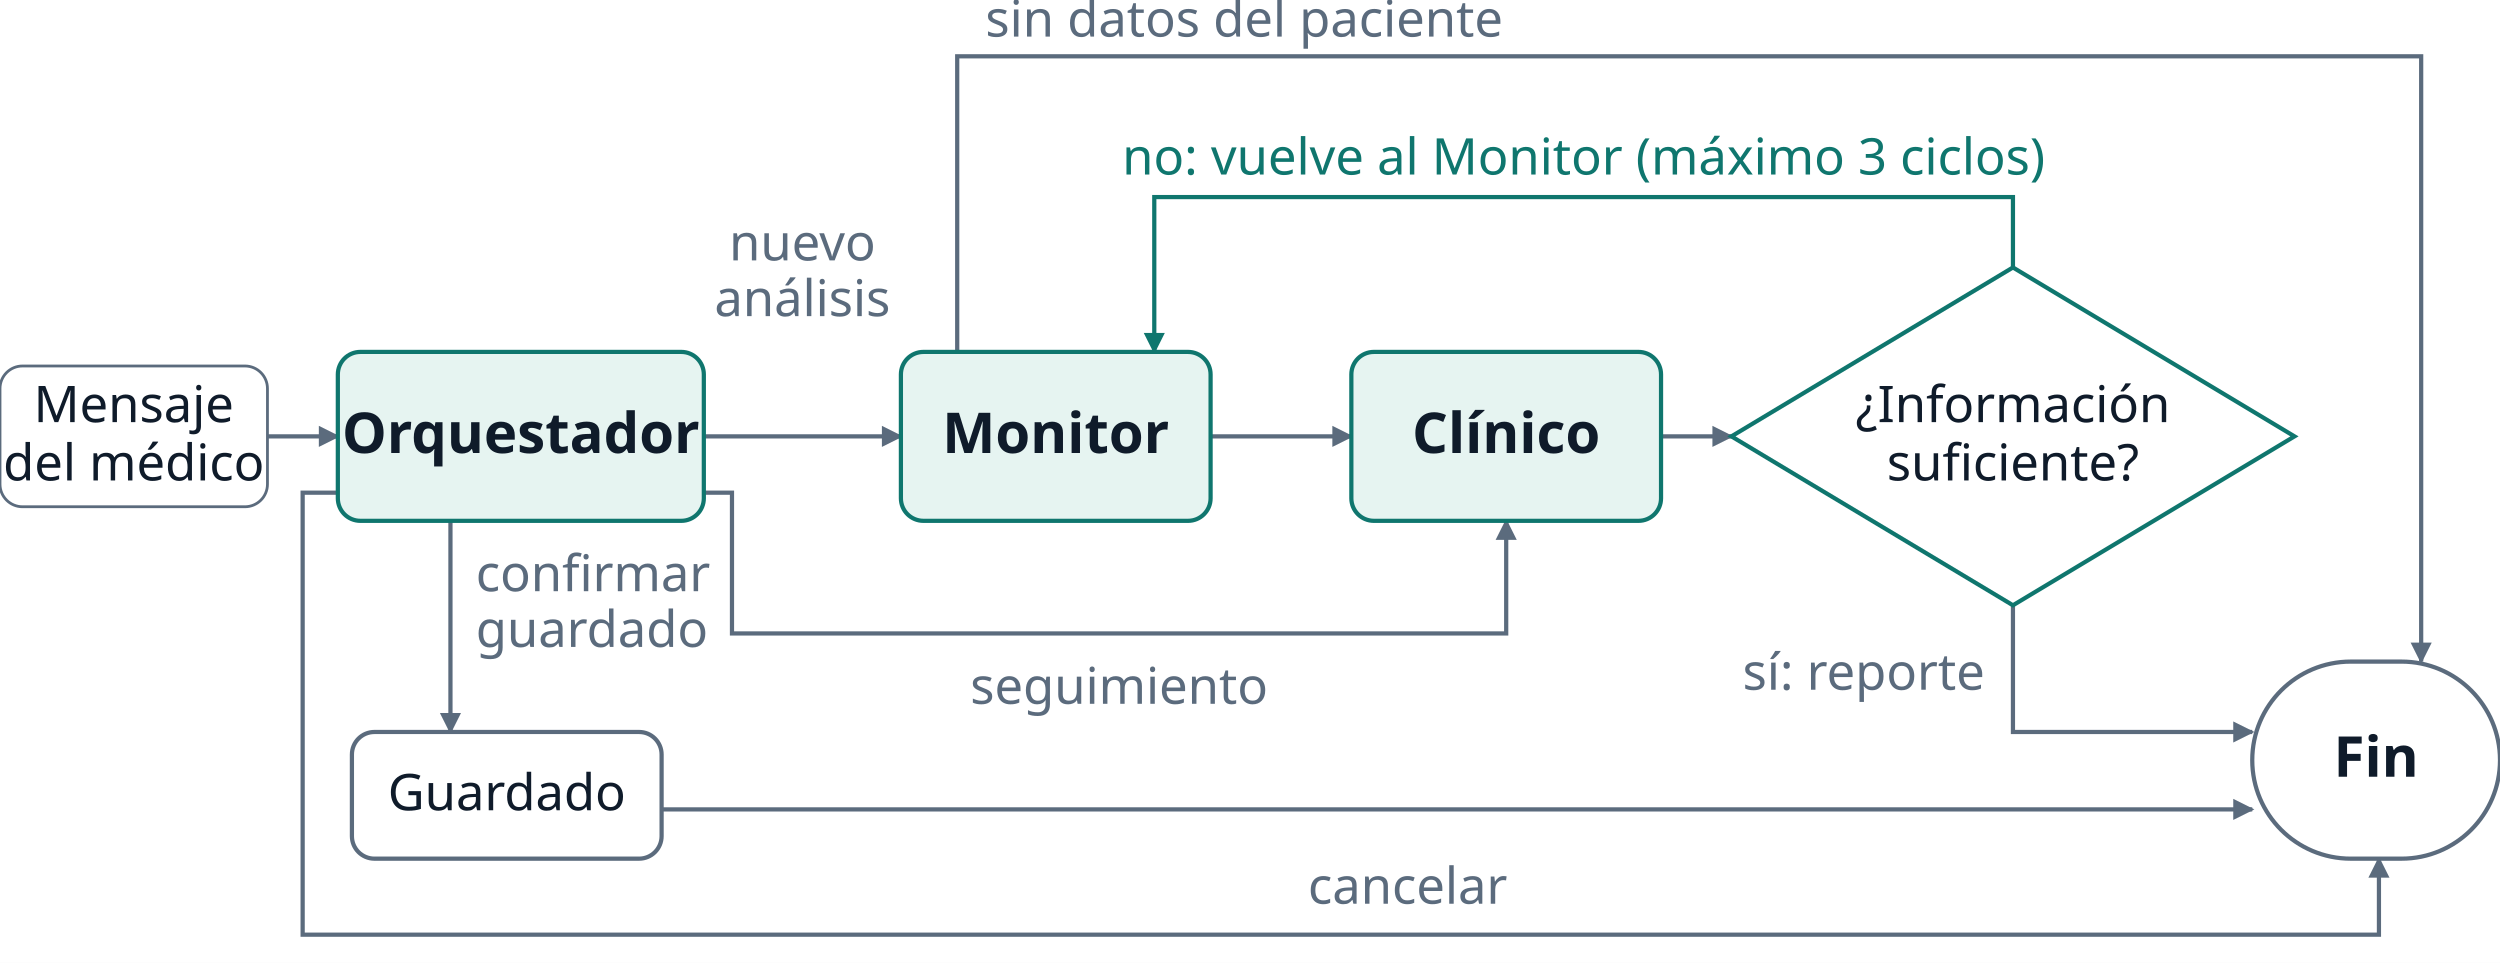
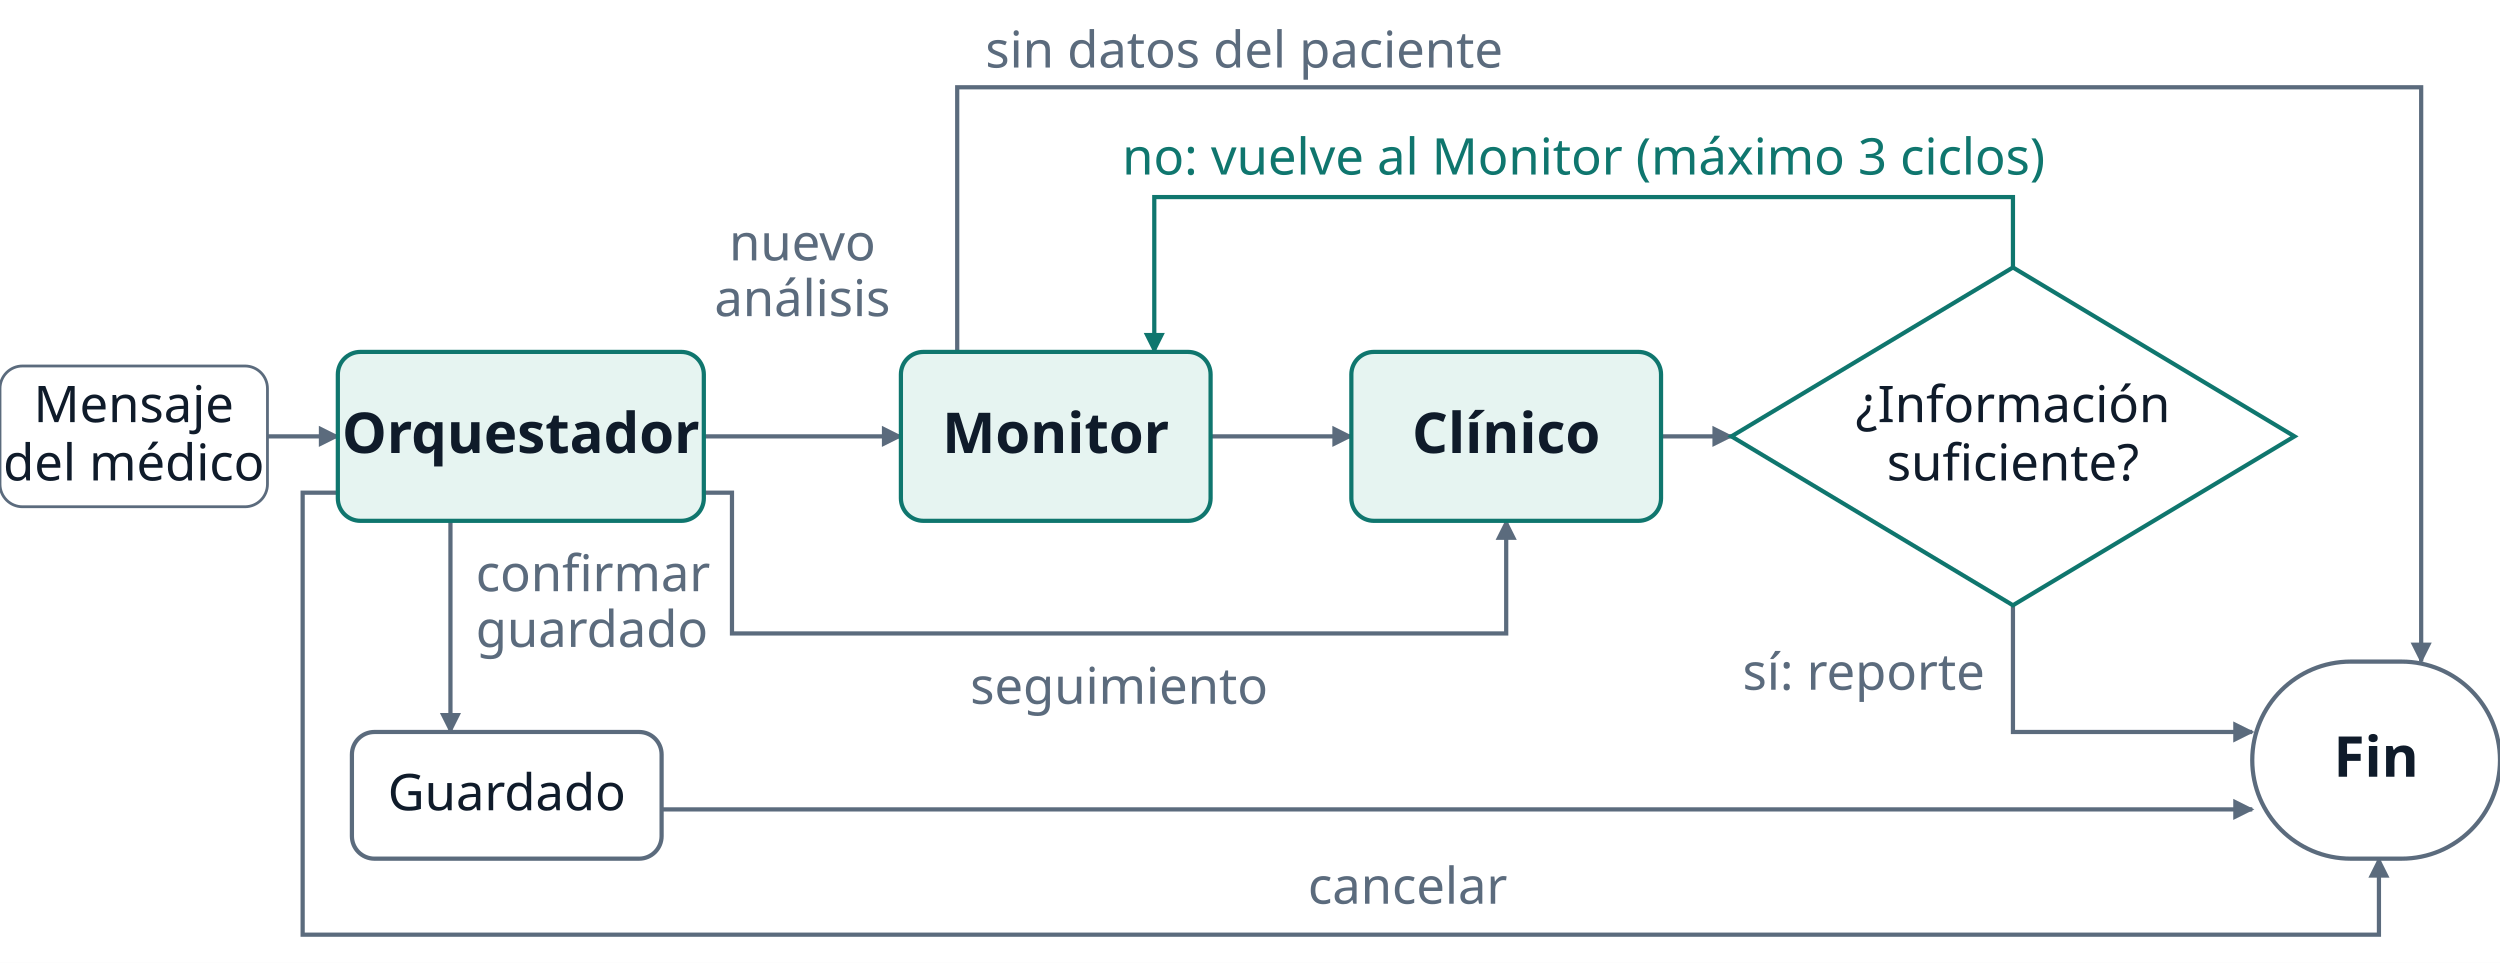
<svg xmlns="http://www.w3.org/2000/svg" viewBox="0 0 1776 684" width="1776" height="684" aria-label="Flujo de una consulta: enrutamiento y ciclo de refinamiento">
  <defs>
    <marker id="a5B6B7D" viewBox="0 0 10 10" refX="9" refY="5" markerWidth="5" markerHeight="5" orient="auto">
      <path d="M0,0 L10,5 L0,10 z" fill="#5B6B7D" />
    </marker>
    <marker id="a0F766E" viewBox="0 0 10 10" refX="9" refY="5" markerWidth="5" markerHeight="5" orient="auto">
      <path d="M0,0 L10,5 L0,10 z" fill="#0F766E" />
    </marker>
  </defs>
  <rect width="1776" height="684" fill="#FFFFFF" />
  <polyline points="190,310 240,310" fill="none" stroke="#5B6B7D" stroke-width="3" marker-end="url(#a5B6B7D)" />
  <polyline points="500,310 640,310" fill="none" stroke="#5B6B7D" stroke-width="3" marker-end="url(#a5B6B7D)" />
  <text x="570" y="185.0" font-family="Carlito, Calibri, sans-serif" font-size="36" fill="#5B6B7D" text-anchor="middle">nuevo</text>
  <text x="570" y="224.6" font-family="Carlito, Calibri, sans-serif" font-size="36" fill="#5B6B7D" text-anchor="middle">análisis</text>
  <polyline points="500,350 520,350 520,450 1070,450 1070,370" fill="none" stroke="#5B6B7D" stroke-width="3" marker-end="url(#a5B6B7D)" />
  <text x="795" y="500.0" font-family="Carlito, Calibri, sans-serif" font-size="36" fill="#5B6B7D" text-anchor="middle">seguimiento</text>
  <polyline points="320,370 320,520" fill="none" stroke="#5B6B7D" stroke-width="3" marker-end="url(#a5B6B7D)" />
  <text x="338" y="420.0" font-family="Carlito, Calibri, sans-serif" font-size="36" fill="#5B6B7D" text-anchor="start">confirmar</text>
  <text x="338" y="459.6" font-family="Carlito, Calibri, sans-serif" font-size="36" fill="#5B6B7D" text-anchor="start">guardado</text>
  <polyline points="240,350 215,350 215,664 1690,664 1690,610" fill="none" stroke="#5B6B7D" stroke-width="3" marker-end="url(#a5B6B7D)" />
  <text x="1000" y="642.0" font-family="Carlito, Calibri, sans-serif" font-size="36" fill="#5B6B7D" text-anchor="middle">cancelar</text>
  <polyline points="860,310 960,310" fill="none" stroke="#5B6B7D" stroke-width="3" marker-end="url(#a5B6B7D)" />
-   <polyline points="680,250 680,40 1720,40 1720,470" fill="none" stroke="#5B6B7D" stroke-width="3" marker-end="url(#a5B6B7D)" />
-   <text x="700" y="26.0" font-family="Carlito, Calibri, sans-serif" font-size="36" fill="#5B6B7D" text-anchor="start">sin datos del paciente</text>
+   <polyline points="680,250 680,62 1720,62 1720,470" fill="none" stroke="#5B6B7D" stroke-width="3" marker-end="url(#a5B6B7D)" />
+   <text x="700" y="48.0" font-family="Carlito, Calibri, sans-serif" font-size="36" fill="#5B6B7D" text-anchor="start">sin datos del paciente</text>
  <polyline points="1180,310 1230,310" fill="none" stroke="#5B6B7D" stroke-width="3" marker-end="url(#a5B6B7D)" />
  <polyline points="1430,190 1430,140 820,140 820,250" fill="none" stroke="#0F766E" stroke-width="3" marker-end="url(#a0F766E)" />
  <text x="1125" y="124.0" font-family="Carlito, Calibri, sans-serif" font-size="36" fill="#0F766E" text-anchor="middle">no: vuelve al Monitor (máximo 3 ciclos)</text>
  <polyline points="1430,430 1430,520 1600,520" fill="none" stroke="#5B6B7D" stroke-width="3" marker-end="url(#a5B6B7D)" />
  <text x="1410" y="490.0" font-family="Carlito, Calibri, sans-serif" font-size="36" fill="#5B6B7D" text-anchor="end">sí: reporte</text>
  <polyline points="470,575 1600,575" fill="none" stroke="#5B6B7D" stroke-width="3" marker-end="url(#a5B6B7D)" />
  <rect x="0" y="260" width="190" height="100" rx="16" fill="#FFFFFF" stroke="#5B6B7D" stroke-width="2" />
  <text x="95.0" y="299.9" font-family="Carlito, Calibri, sans-serif" font-size="36" font-weight="400" fill="#0F1B2A" text-anchor="middle">Mensaje</text>
  <text x="95.0" y="341.3" font-family="Carlito, Calibri, sans-serif" font-size="36" font-weight="400" fill="#0F1B2A" text-anchor="middle">del médico</text>
  <rect x="240" y="250" width="260" height="120" rx="16" fill="#E6F4F1" stroke="#0F766E" stroke-width="3" />
  <text x="370.0" y="321.8" font-family="Carlito, Calibri, sans-serif" font-size="40" font-weight="700" fill="#0F1B2A" text-anchor="middle">Orquestador</text>
  <rect x="640" y="250" width="220" height="120" rx="16" fill="#E6F4F1" stroke="#0F766E" stroke-width="3" />
  <text x="750.0" y="321.8" font-family="Carlito, Calibri, sans-serif" font-size="40" font-weight="700" fill="#0F1B2A" text-anchor="middle">Monitor</text>
  <rect x="960" y="250" width="220" height="120" rx="16" fill="#E6F4F1" stroke="#0F766E" stroke-width="3" />
  <text x="1070.0" y="321.8" font-family="Carlito, Calibri, sans-serif" font-size="40" font-weight="700" fill="#0F1B2A" text-anchor="middle">Clínico</text>
  <polygon points="1430.0,190 1630,310.0 1430.0,430 1230,310.0" fill="#FFFFFF" stroke="#0F766E" stroke-width="3" />
  <text x="1430.0" y="299.9" font-family="Carlito, Calibri, sans-serif" font-size="36" font-weight="400" fill="#0F1B2A" text-anchor="middle">¿Información</text>
  <text x="1430.0" y="341.3" font-family="Carlito, Calibri, sans-serif" font-size="36" font-weight="400" fill="#0F1B2A" text-anchor="middle">suficiente?</text>
  <rect x="250" y="520" width="220" height="90" rx="16" fill="#FFFFFF" stroke="#5B6B7D" stroke-width="3" />
  <text x="360.0" y="575.6" font-family="Carlito, Calibri, sans-serif" font-size="36" font-weight="400" fill="#0F1B2A" text-anchor="middle">Guardado</text>
  <rect x="1600" y="470" width="176" height="140" rx="70.0" fill="#FFFFFF" stroke="#5B6B7D" stroke-width="3" />
  <text x="1688.0" y="551.8" font-family="Carlito, Calibri, sans-serif" font-size="40" font-weight="700" fill="#0F1B2A" text-anchor="middle">Fin</text>
</svg>
